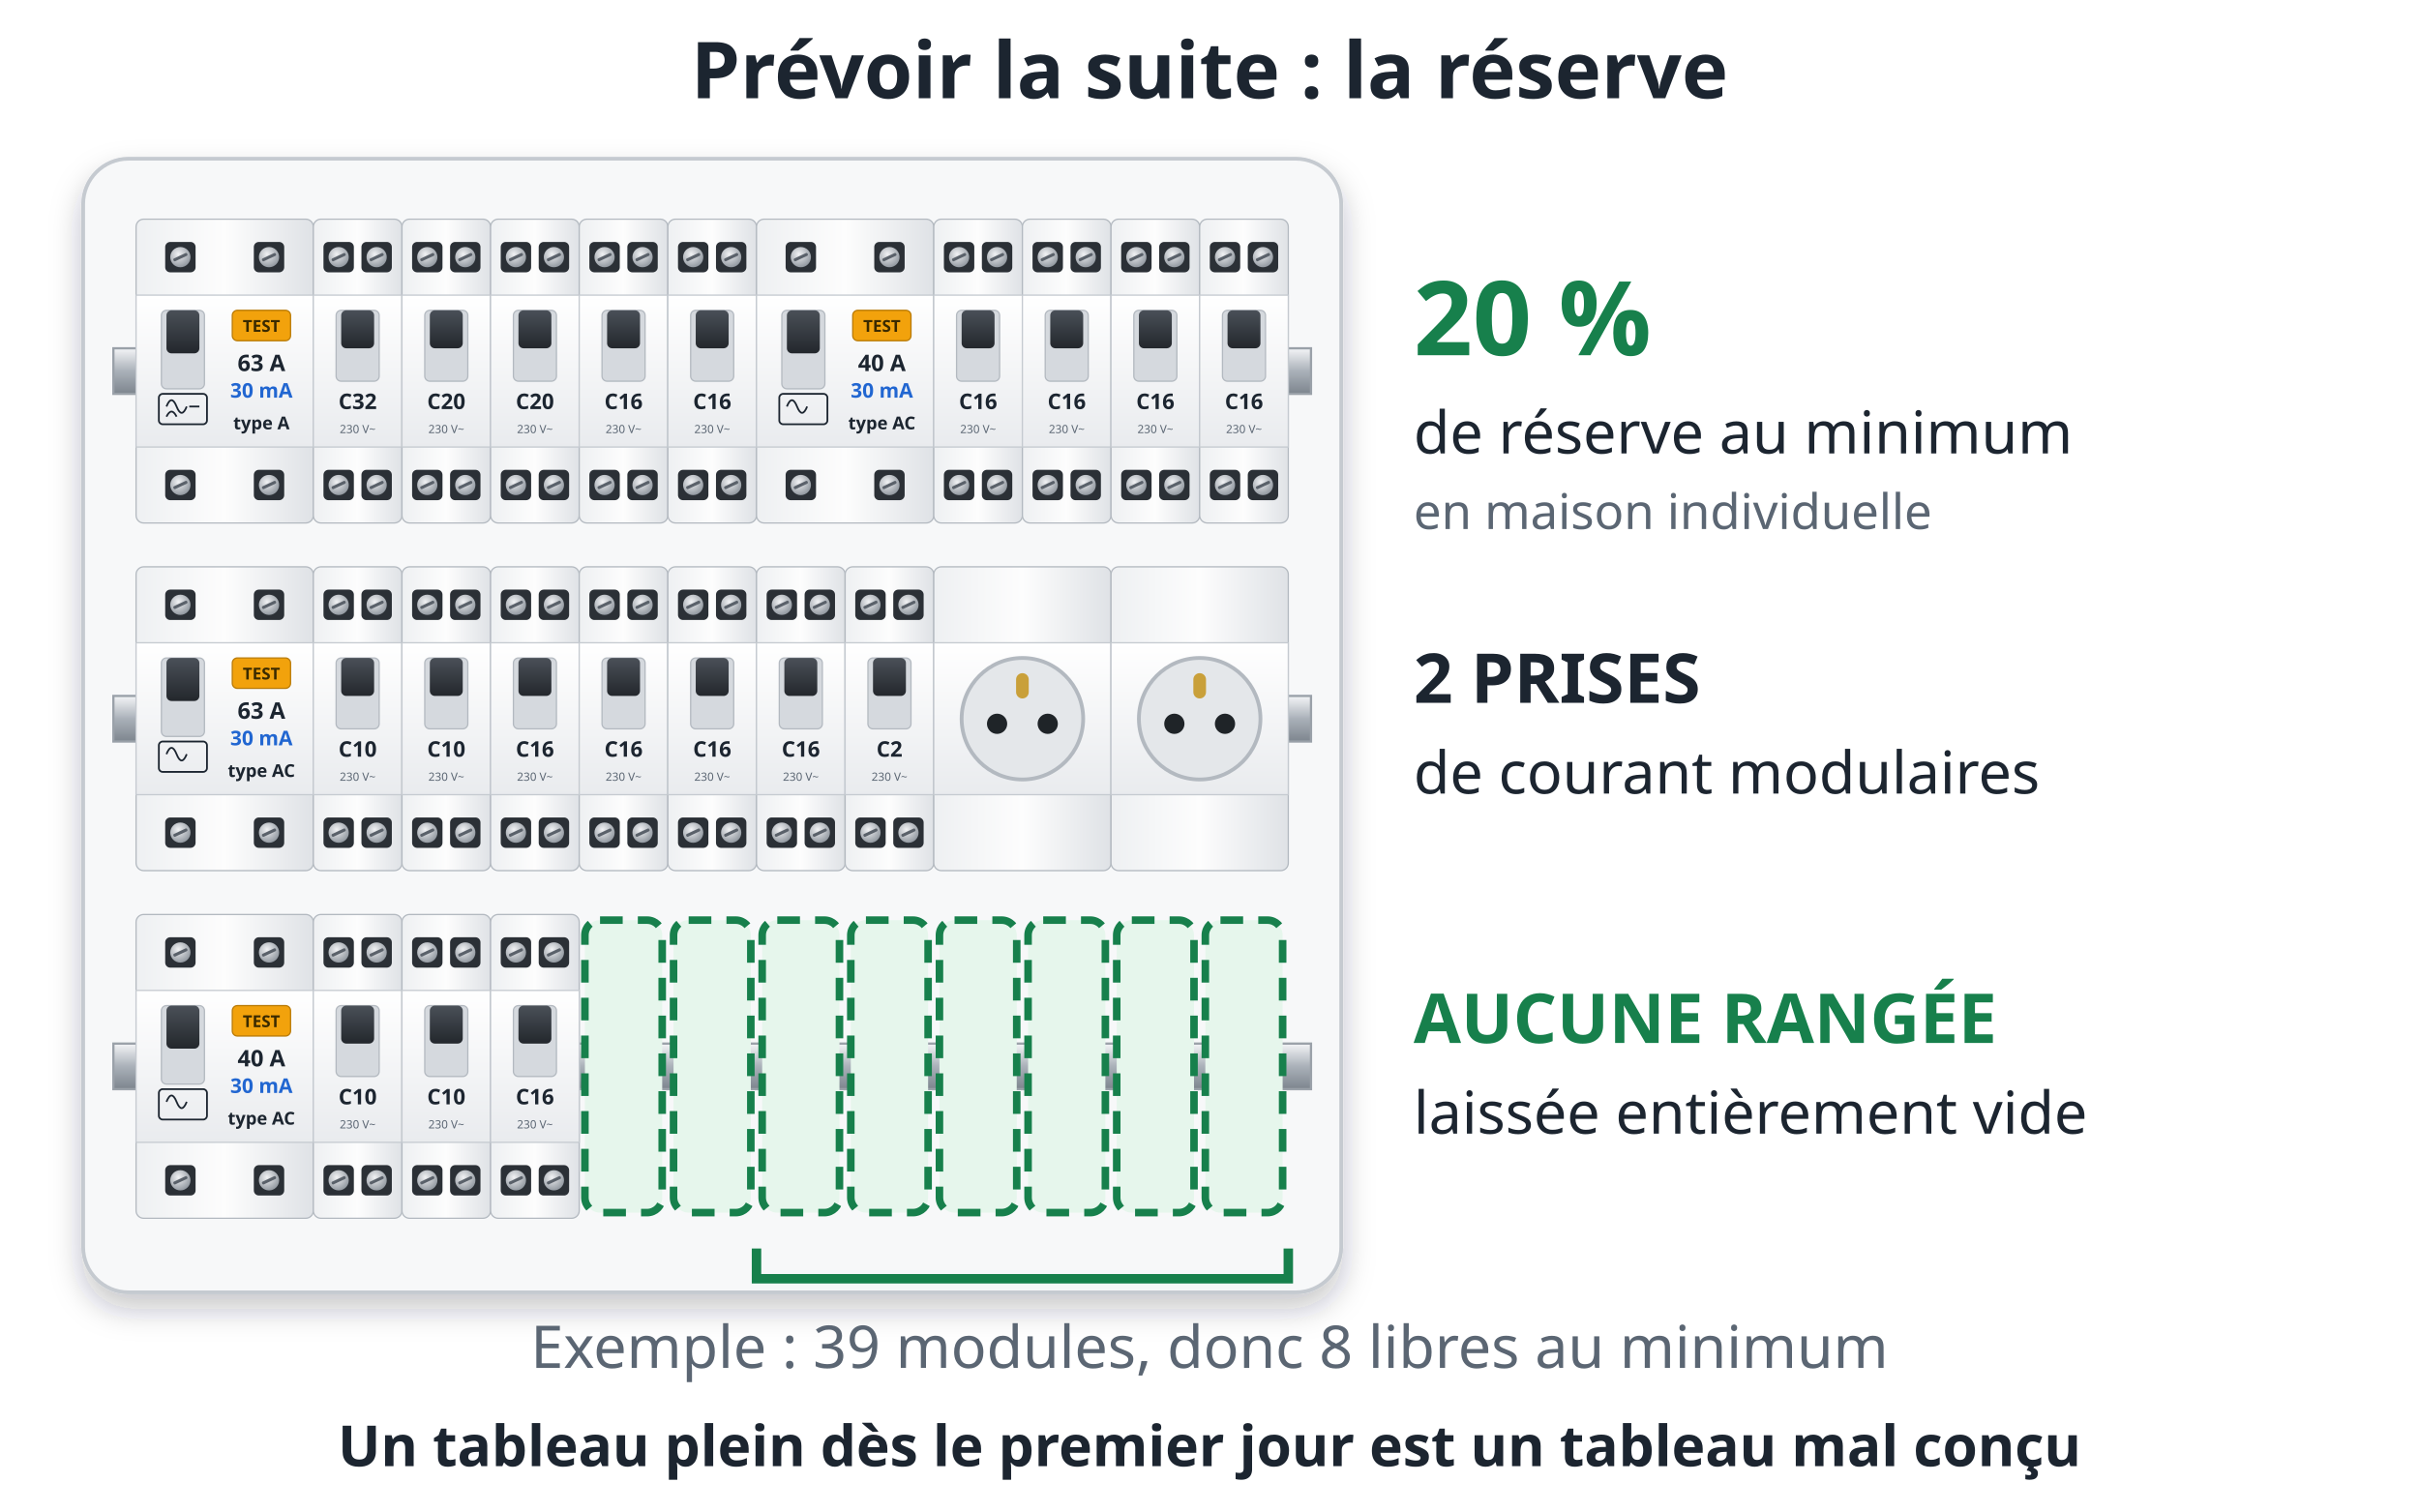
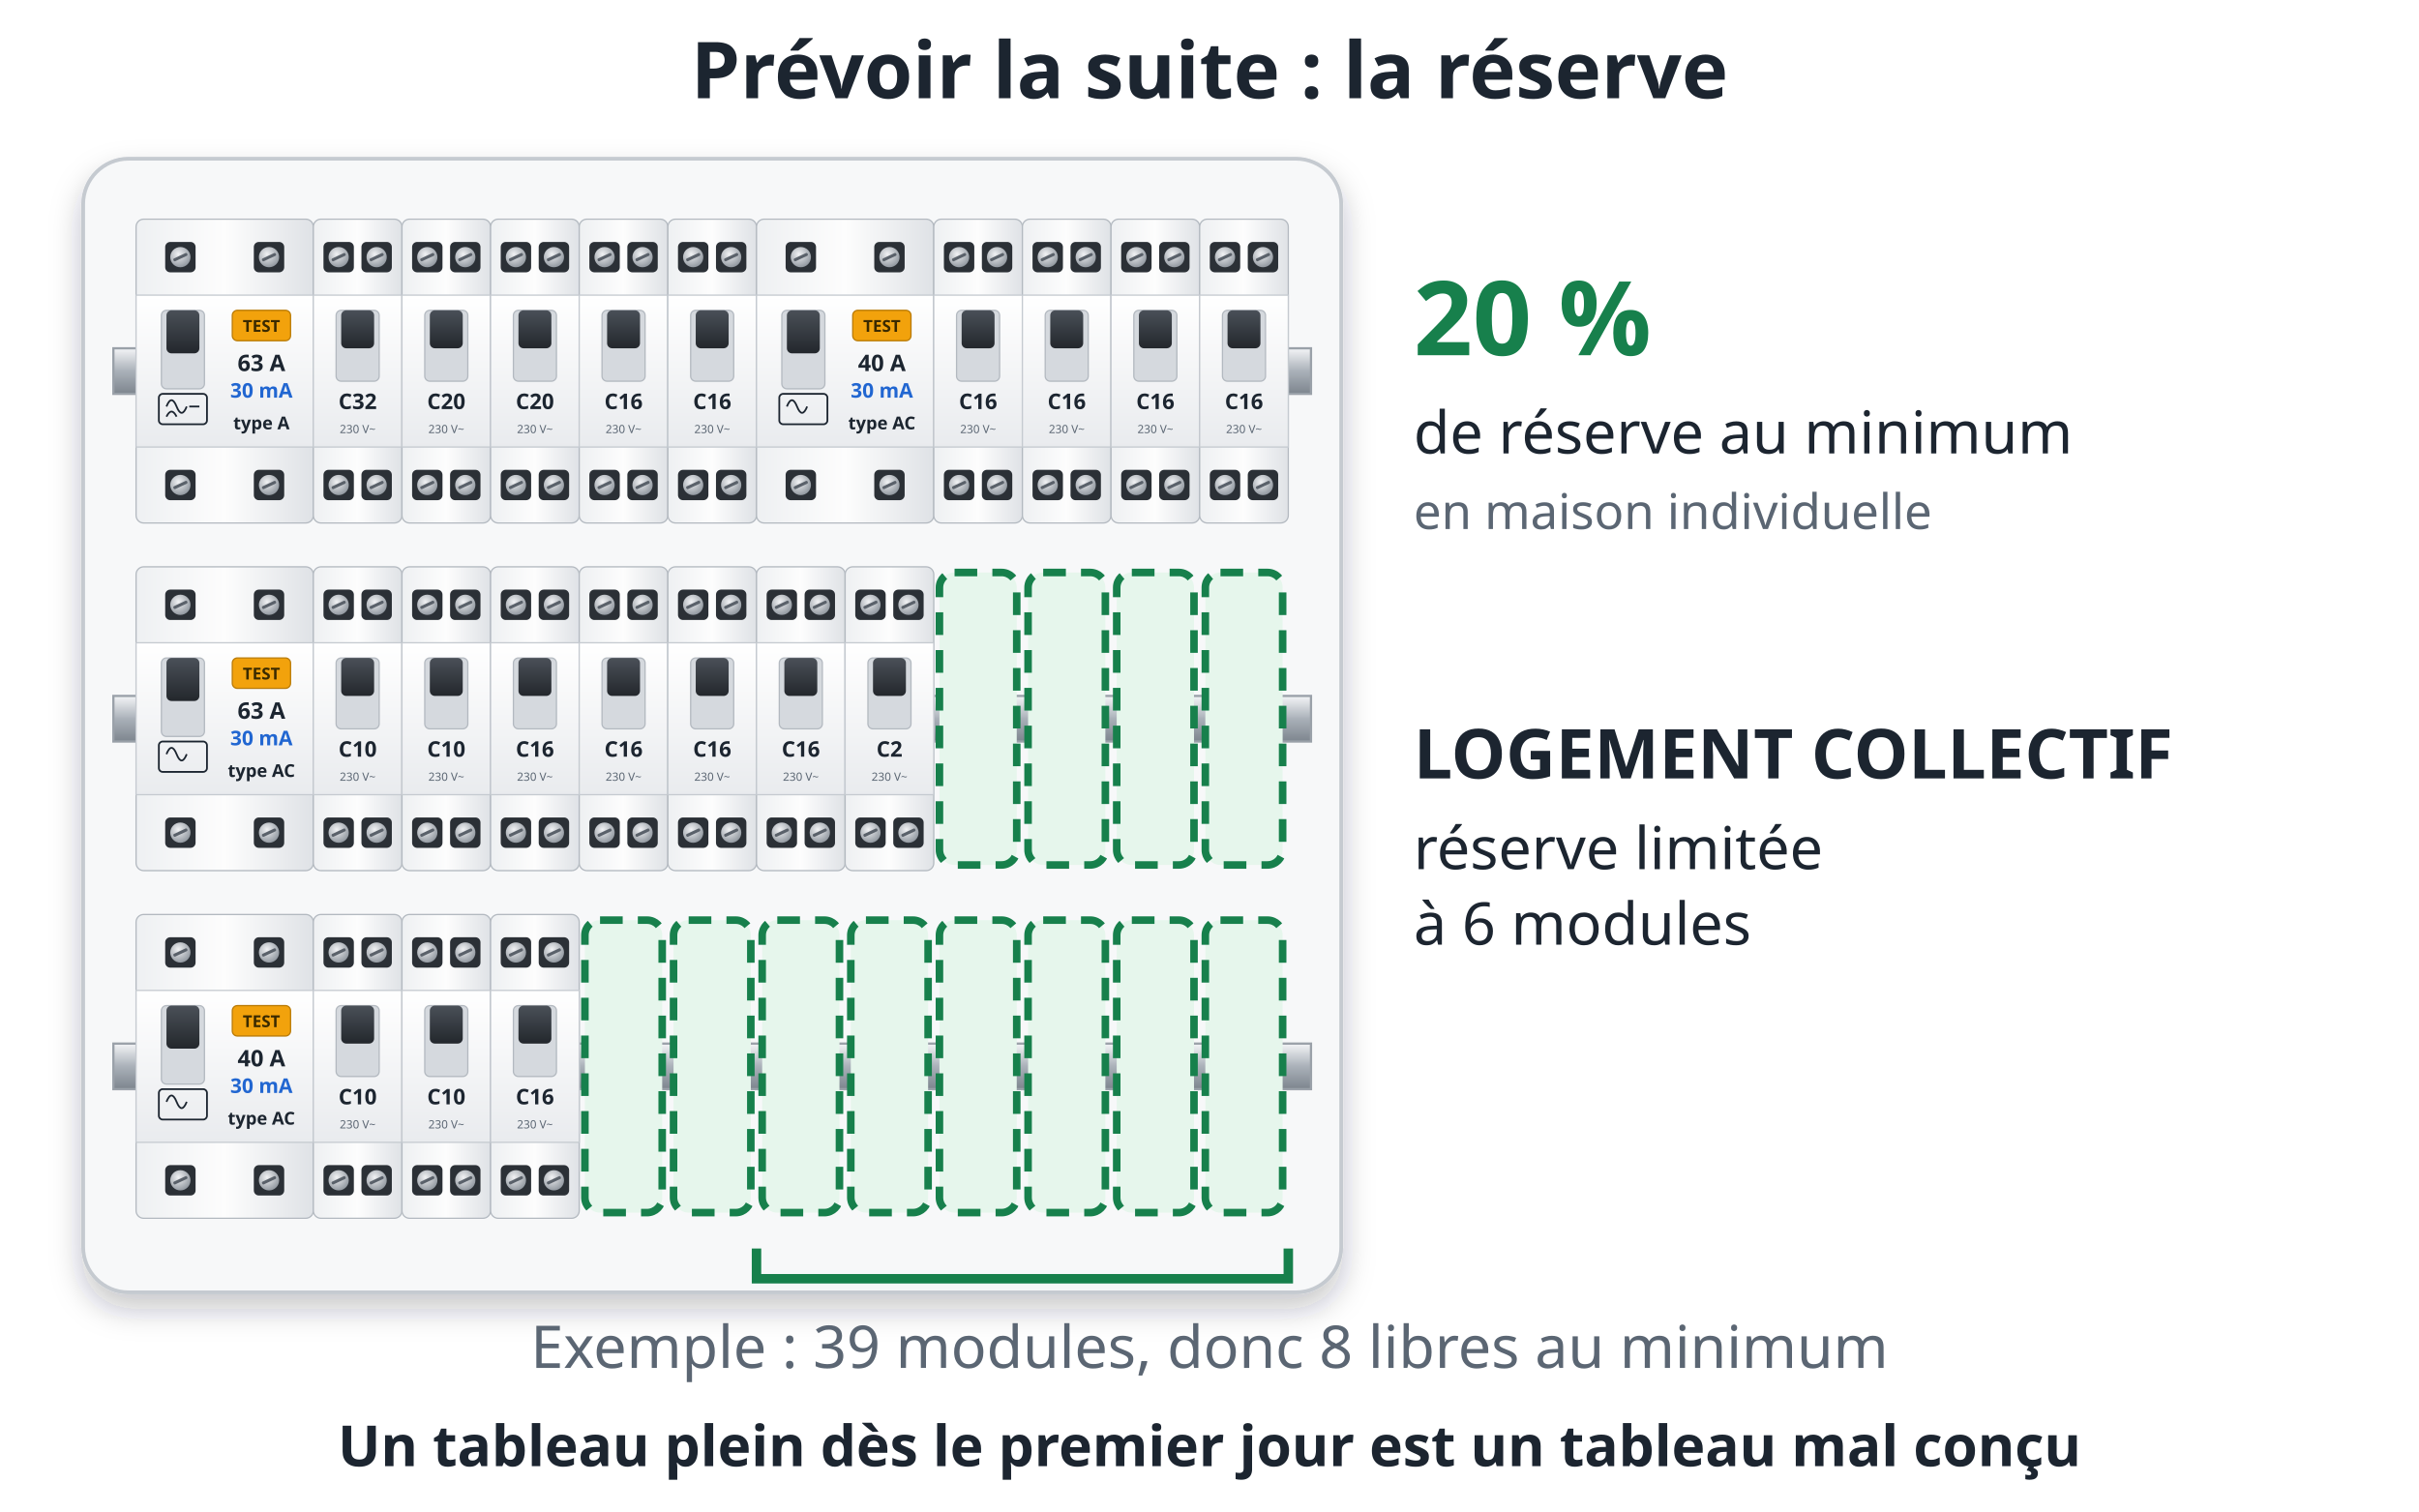
- <svg xmlns="http://www.w3.org/2000/svg" viewBox="0 0 640 400" font-family="'Segoe UI',system-ui,sans-serif" role="img" aria-label="Dans le tableau d'une maison individuelle : au moins 20 % de réserve, répartie dans les rangées sans en laisser une vide, et 2 prises de courant modulaires">
+ <svg xmlns="http://www.w3.org/2000/svg" viewBox="0 0 640 400" font-family="'Segoe UI',system-ui,sans-serif" role="img" aria-label="Dans le tableau d'une maison individuelle : au moins 20 % de réserve. En logement collectif, cette réserve est limitée à 6 modules">
  <defs>
    <linearGradient id="corps" x1="0" y1="0" x2="1" y2="0">
      <stop offset="0" stop-color="#eef0f2" />
      <stop offset=".5" stop-color="#fdfdfd" />
      <stop offset="1" stop-color="#dfe2e6" />
    </linearGradient>
    <linearGradient id="nez" x1="0" y1="0" x2="0" y2="1">
      <stop offset="0" stop-color="#ffffff" />
      <stop offset="1" stop-color="#e9ebee" />
    </linearGradient>
    <linearGradient id="manette" x1="0" y1="0" x2="0" y2="1">
      <stop offset="0" stop-color="#4a5058" />
      <stop offset="1" stop-color="#23272c" />
    </linearGradient>
    <radialGradient id="vis" cx=".4" cy=".35" r=".7">
      <stop offset="0" stop-color="#f1f2f4" />
      <stop offset="1" stop-color="#8d949c" />
    </radialGradient>
    <linearGradient id="cuivreH" x1="0" y1="0" x2="0" y2="1">
      <stop offset="0" stop-color="#f0b77a" />
      <stop offset=".5" stop-color="#c9782f" />
      <stop offset="1" stop-color="#8f4f17" />
    </linearGradient>
    <linearGradient id="cuivreV" x1="0" y1="0" x2="1" y2="0">
      <stop offset="0" stop-color="#8f4f17" />
      <stop offset=".45" stop-color="#f0b77a" />
      <stop offset="1" stop-color="#9a5a1f" />
    </linearGradient>
    <linearGradient id="acierH" x1="0" y1="0" x2="0" y2="1">
      <stop offset="0" stop-color="#f4f5f7" />
      <stop offset=".5" stop-color="#aab1b9" />
      <stop offset="1" stop-color="#7d858e" />
    </linearGradient>
    <linearGradient id="cylH" x1="0" y1="0" x2="0" y2="1">
      <stop offset="0" stop-color="#d9dde1" />
      <stop offset=".35" stop-color="#ffffff" />
      <stop offset="1" stop-color="#c3c8ce" />
    </linearGradient>
    <linearGradient id="gaineV" x1="0" y1="0" x2="1" y2="0">
      <stop offset="0" stop-color="#a81d1d" />
      <stop offset=".4" stop-color="#ef4a4a" />
      <stop offset="1" stop-color="#b02020" />
    </linearGradient>
    <linearGradient id="chaud" x1="0" y1="0" x2="1" y2="0">
      <stop offset="0" stop-color="#3a3f46" />
      <stop offset=".5" stop-color="#e8590c" />
      <stop offset="1" stop-color="#ff3b1f" />
    </linearGradient>
    <linearGradient id="icta" x1="0" y1="0" x2="0" y2="1">
      <stop offset="0" stop-color="#8d949c" />
      <stop offset=".3" stop-color="#dfe3e7" />
      <stop offset="1" stop-color="#6b727a" />
    </linearGradient>
    <linearGradient id="tpc" x1="0" y1="0" x2="0" y2="1">
      <stop offset="0" stop-color="#b02020" />
      <stop offset=".3" stop-color="#ff6b5e" />
      <stop offset="1" stop-color="#8e1414" />
    </linearGradient>
    <linearGradient id="irl" x1="0" y1="0" x2="0" y2="1">
      <stop offset="0" stop-color="#aab1b9" />
      <stop offset=".3" stop-color="#f1f3f5" />
      <stop offset="1" stop-color="#8d949c" />
    </linearGradient>
    <linearGradient id="terre" x1="0" y1="0" x2="0" y2="1">
      <stop offset="0" stop-color="#c9a877" />
      <stop offset="1" stop-color="#a98557" />
    </linearGradient>
    <pattern id="vj" width="16" height="16" patternUnits="userSpaceOnUse" patternTransform="rotate(35)">
      <rect width="16" height="16" fill="#2e9e4f" />
      <rect width="7" height="16" fill="#f2d21a" />
    </pattern>
    <filter id="ombre" x="-15%" y="-15%" width="130%" height="140%">
      <feDropShadow dx="0" dy="4" stdDeviation="4" flood-color="#1b2430" flood-opacity=".25" />
    </filter>
    <g id="borne">
      <rect x="-12" y="-12" width="24" height="24" rx="4" fill="#2b3036" />
      <circle r="8" fill="url(#vis)" />
      <rect x="-6" y="-1.2" width="12" height="2.4" rx="1" fill="#5a616a" transform="rotate(-25)" />
    </g>
  </defs>
  <text x="320.0" y="26" text-anchor="middle" font-size="20.8" font-weight="800" fill="#1c2530">Prévoir la suite : la réserve</text>
  <g filter="url(#ombre)">
    <rect x="22" y="42" width="332.85" height="300" rx="12" fill="#f7f8f9" stroke="#c5cad0" />
  </g>
  <rect x="30" y="92.17" width="316.85" height="12.06" fill="url(#acierH)" stroke="#9aa1a9" stroke-width=".6" />
  <g transform="translate(36 58) scale(0.335)">
    <rect width="140" height="240" rx="6" fill="url(#corps)" stroke="#b3b9c0" />
    <rect y="60" width="140" height="120" fill="url(#nez)" stroke="#c5cad0" />
    <use href="#borne" x="35" y="30" />
    <use href="#borne" x="105" y="30" />
    <use href="#borne" x="35" y="210" />
    <use href="#borne" x="105" y="210" />
    <rect x="20" y="72" width="34" height="62" rx="4" fill="#d5d9de" stroke="#b3b9c0" />
    <rect x="24" y="72" width="26" height="34" rx="4" fill="url(#manette)" />
    <rect x="76" y="72" width="46" height="24" rx="4" fill="#f2a20c" stroke="#b97a05" />
    <text x="99" y="89" text-anchor="middle" font-size="13" font-weight="800" fill="#3a2a00">TEST</text>
    <text x="99" y="120" text-anchor="middle" font-size="18" font-weight="800" fill="#1c2530">63 A</text>
    <text x="99" y="141" text-anchor="middle" font-size="16" font-weight="800" fill="#2166d1">30 mA</text>
    <g transform="translate(0 -84)">
      <rect x="18" y="222" width="38" height="24" rx="3" fill="none" stroke="#1c2530" stroke-width="1.4" />
      <path d="M24 232 q4 -10 8 0 t8 0" fill="none" stroke="#1c2530" stroke-width="1.4" />
      <path d="M24 240 q4 -8 8 0 M40 240 h0" fill="none" stroke="#1c2530" stroke-width="1.4" />
      <path d="M42 232 h8" stroke="#1c2530" stroke-width="1.4" />
    </g>
    <text x="99" y="166" text-anchor="middle" font-size="14" font-weight="800" fill="#1c2530">type A</text>
  </g>
  <g transform="translate(82.9 58) scale(0.335)">
    <rect width="70" height="240" rx="6" fill="url(#corps)" stroke="#b3b9c0" />
    <rect y="60" width="70" height="120" fill="url(#nez)" stroke="#c5cad0" />
    <use href="#borne" x="20" y="30" />
    <use href="#borne" x="50" y="30" />
    <use href="#borne" x="20" y="210" />
    <use href="#borne" x="50" y="210" />
    <rect x="18" y="72" width="34" height="56" rx="4" fill="#d5d9de" stroke="#b3b9c0" />
    <rect x="22" y="72" width="26" height="30" rx="4" fill="url(#manette)" />
    <text x="35" y="150" text-anchor="middle" font-size="17" font-weight="800" fill="#1c2530">C32</text>
    <text x="35" y="169" text-anchor="middle" font-size="9" font-weight="500" fill="#5b6673">230 V~</text>
  </g>
  <g transform="translate(106.35 58) scale(0.335)">
    <rect width="70" height="240" rx="6" fill="url(#corps)" stroke="#b3b9c0" />
    <rect y="60" width="70" height="120" fill="url(#nez)" stroke="#c5cad0" />
    <use href="#borne" x="20" y="30" />
    <use href="#borne" x="50" y="30" />
    <use href="#borne" x="20" y="210" />
    <use href="#borne" x="50" y="210" />
    <rect x="18" y="72" width="34" height="56" rx="4" fill="#d5d9de" stroke="#b3b9c0" />
    <rect x="22" y="72" width="26" height="30" rx="4" fill="url(#manette)" />
    <text x="35" y="150" text-anchor="middle" font-size="17" font-weight="800" fill="#1c2530">C20</text>
    <text x="35" y="169" text-anchor="middle" font-size="9" font-weight="500" fill="#5b6673">230 V~</text>
  </g>
  <g transform="translate(129.8 58) scale(0.335)">
    <rect width="70" height="240" rx="6" fill="url(#corps)" stroke="#b3b9c0" />
    <rect y="60" width="70" height="120" fill="url(#nez)" stroke="#c5cad0" />
    <use href="#borne" x="20" y="30" />
    <use href="#borne" x="50" y="30" />
    <use href="#borne" x="20" y="210" />
    <use href="#borne" x="50" y="210" />
    <rect x="18" y="72" width="34" height="56" rx="4" fill="#d5d9de" stroke="#b3b9c0" />
    <rect x="22" y="72" width="26" height="30" rx="4" fill="url(#manette)" />
    <text x="35" y="150" text-anchor="middle" font-size="17" font-weight="800" fill="#1c2530">C20</text>
    <text x="35" y="169" text-anchor="middle" font-size="9" font-weight="500" fill="#5b6673">230 V~</text>
  </g>
  <g transform="translate(153.25 58) scale(0.335)">
    <rect width="70" height="240" rx="6" fill="url(#corps)" stroke="#b3b9c0" />
    <rect y="60" width="70" height="120" fill="url(#nez)" stroke="#c5cad0" />
    <use href="#borne" x="20" y="30" />
    <use href="#borne" x="50" y="30" />
    <use href="#borne" x="20" y="210" />
    <use href="#borne" x="50" y="210" />
    <rect x="18" y="72" width="34" height="56" rx="4" fill="#d5d9de" stroke="#b3b9c0" />
    <rect x="22" y="72" width="26" height="30" rx="4" fill="url(#manette)" />
    <text x="35" y="150" text-anchor="middle" font-size="17" font-weight="800" fill="#1c2530">C16</text>
    <text x="35" y="169" text-anchor="middle" font-size="9" font-weight="500" fill="#5b6673">230 V~</text>
  </g>
  <g transform="translate(176.7 58) scale(0.335)">
    <rect width="70" height="240" rx="6" fill="url(#corps)" stroke="#b3b9c0" />
    <rect y="60" width="70" height="120" fill="url(#nez)" stroke="#c5cad0" />
    <use href="#borne" x="20" y="30" />
    <use href="#borne" x="50" y="30" />
    <use href="#borne" x="20" y="210" />
    <use href="#borne" x="50" y="210" />
    <rect x="18" y="72" width="34" height="56" rx="4" fill="#d5d9de" stroke="#b3b9c0" />
    <rect x="22" y="72" width="26" height="30" rx="4" fill="url(#manette)" />
    <text x="35" y="150" text-anchor="middle" font-size="17" font-weight="800" fill="#1c2530">C16</text>
    <text x="35" y="169" text-anchor="middle" font-size="9" font-weight="500" fill="#5b6673">230 V~</text>
  </g>
  <g transform="translate(200.15 58) scale(0.335)">
    <rect width="140" height="240" rx="6" fill="url(#corps)" stroke="#b3b9c0" />
    <rect y="60" width="140" height="120" fill="url(#nez)" stroke="#c5cad0" />
    <use href="#borne" x="35" y="30" />
    <use href="#borne" x="105" y="30" />
    <use href="#borne" x="35" y="210" />
    <use href="#borne" x="105" y="210" />
    <rect x="20" y="72" width="34" height="62" rx="4" fill="#d5d9de" stroke="#b3b9c0" />
    <rect x="24" y="72" width="26" height="34" rx="4" fill="url(#manette)" />
    <rect x="76" y="72" width="46" height="24" rx="4" fill="#f2a20c" stroke="#b97a05" />
    <text x="99" y="89" text-anchor="middle" font-size="13" font-weight="800" fill="#3a2a00">TEST</text>
    <text x="99" y="120" text-anchor="middle" font-size="18" font-weight="800" fill="#1c2530">40 A</text>
    <text x="99" y="141" text-anchor="middle" font-size="16" font-weight="800" fill="#2166d1">30 mA</text>
    <g transform="translate(0 -84)">
      <rect x="18" y="222" width="38" height="24" rx="3" fill="none" stroke="#1c2530" stroke-width="1.4" />
      <path d="M24 232 q4 -10 8 0 t8 0" fill="none" stroke="#1c2530" stroke-width="1.4" />
    </g>
    <text x="99" y="166" text-anchor="middle" font-size="14" font-weight="800" fill="#1c2530">type AC</text>
  </g>
  <g transform="translate(247.05 58) scale(0.335)">
    <rect width="70" height="240" rx="6" fill="url(#corps)" stroke="#b3b9c0" />
    <rect y="60" width="70" height="120" fill="url(#nez)" stroke="#c5cad0" />
    <use href="#borne" x="20" y="30" />
    <use href="#borne" x="50" y="30" />
    <use href="#borne" x="20" y="210" />
    <use href="#borne" x="50" y="210" />
    <rect x="18" y="72" width="34" height="56" rx="4" fill="#d5d9de" stroke="#b3b9c0" />
    <rect x="22" y="72" width="26" height="30" rx="4" fill="url(#manette)" />
    <text x="35" y="150" text-anchor="middle" font-size="17" font-weight="800" fill="#1c2530">C16</text>
    <text x="35" y="169" text-anchor="middle" font-size="9" font-weight="500" fill="#5b6673">230 V~</text>
  </g>
  <g transform="translate(270.5 58) scale(0.335)">
    <rect width="70" height="240" rx="6" fill="url(#corps)" stroke="#b3b9c0" />
    <rect y="60" width="70" height="120" fill="url(#nez)" stroke="#c5cad0" />
    <use href="#borne" x="20" y="30" />
    <use href="#borne" x="50" y="30" />
    <use href="#borne" x="20" y="210" />
    <use href="#borne" x="50" y="210" />
    <rect x="18" y="72" width="34" height="56" rx="4" fill="#d5d9de" stroke="#b3b9c0" />
    <rect x="22" y="72" width="26" height="30" rx="4" fill="url(#manette)" />
    <text x="35" y="150" text-anchor="middle" font-size="17" font-weight="800" fill="#1c2530">C16</text>
    <text x="35" y="169" text-anchor="middle" font-size="9" font-weight="500" fill="#5b6673">230 V~</text>
  </g>
  <g transform="translate(293.95 58) scale(0.335)">
    <rect width="70" height="240" rx="6" fill="url(#corps)" stroke="#b3b9c0" />
    <rect y="60" width="70" height="120" fill="url(#nez)" stroke="#c5cad0" />
    <use href="#borne" x="20" y="30" />
    <use href="#borne" x="50" y="30" />
    <use href="#borne" x="20" y="210" />
    <use href="#borne" x="50" y="210" />
    <rect x="18" y="72" width="34" height="56" rx="4" fill="#d5d9de" stroke="#b3b9c0" />
    <rect x="22" y="72" width="26" height="30" rx="4" fill="url(#manette)" />
    <text x="35" y="150" text-anchor="middle" font-size="17" font-weight="800" fill="#1c2530">C16</text>
    <text x="35" y="169" text-anchor="middle" font-size="9" font-weight="500" fill="#5b6673">230 V~</text>
  </g>
  <g transform="translate(317.4 58) scale(0.335)">
    <rect width="70" height="240" rx="6" fill="url(#corps)" stroke="#b3b9c0" />
    <rect y="60" width="70" height="120" fill="url(#nez)" stroke="#c5cad0" />
    <use href="#borne" x="20" y="30" />
    <use href="#borne" x="50" y="30" />
    <use href="#borne" x="20" y="210" />
    <use href="#borne" x="50" y="210" />
    <rect x="18" y="72" width="34" height="56" rx="4" fill="#d5d9de" stroke="#b3b9c0" />
    <rect x="22" y="72" width="26" height="30" rx="4" fill="url(#manette)" />
    <text x="35" y="150" text-anchor="middle" font-size="17" font-weight="800" fill="#1c2530">C16</text>
    <text x="35" y="169" text-anchor="middle" font-size="9" font-weight="500" fill="#5b6673">230 V~</text>
  </g>
  <rect x="30" y="184.17" width="316.85" height="12.06" fill="url(#acierH)" stroke="#9aa1a9" stroke-width=".6" />
  <g transform="translate(36 150) scale(0.335)">
    <rect width="140" height="240" rx="6" fill="url(#corps)" stroke="#b3b9c0" />
    <rect y="60" width="140" height="120" fill="url(#nez)" stroke="#c5cad0" />
    <use href="#borne" x="35" y="30" />
    <use href="#borne" x="105" y="30" />
    <use href="#borne" x="35" y="210" />
    <use href="#borne" x="105" y="210" />
    <rect x="20" y="72" width="34" height="62" rx="4" fill="#d5d9de" stroke="#b3b9c0" />
    <rect x="24" y="72" width="26" height="34" rx="4" fill="url(#manette)" />
    <rect x="76" y="72" width="46" height="24" rx="4" fill="#f2a20c" stroke="#b97a05" />
    <text x="99" y="89" text-anchor="middle" font-size="13" font-weight="800" fill="#3a2a00">TEST</text>
    <text x="99" y="120" text-anchor="middle" font-size="18" font-weight="800" fill="#1c2530">63 A</text>
    <text x="99" y="141" text-anchor="middle" font-size="16" font-weight="800" fill="#2166d1">30 mA</text>
    <g transform="translate(0 -84)">
      <rect x="18" y="222" width="38" height="24" rx="3" fill="none" stroke="#1c2530" stroke-width="1.4" />
      <path d="M24 232 q4 -10 8 0 t8 0" fill="none" stroke="#1c2530" stroke-width="1.4" />
    </g>
    <text x="99" y="166" text-anchor="middle" font-size="14" font-weight="800" fill="#1c2530">type AC</text>
  </g>
  <g transform="translate(82.9 150) scale(0.335)">
    <rect width="70" height="240" rx="6" fill="url(#corps)" stroke="#b3b9c0" />
    <rect y="60" width="70" height="120" fill="url(#nez)" stroke="#c5cad0" />
    <use href="#borne" x="20" y="30" />
    <use href="#borne" x="50" y="30" />
    <use href="#borne" x="20" y="210" />
    <use href="#borne" x="50" y="210" />
    <rect x="18" y="72" width="34" height="56" rx="4" fill="#d5d9de" stroke="#b3b9c0" />
    <rect x="22" y="72" width="26" height="30" rx="4" fill="url(#manette)" />
    <text x="35" y="150" text-anchor="middle" font-size="17" font-weight="800" fill="#1c2530">C10</text>
    <text x="35" y="169" text-anchor="middle" font-size="9" font-weight="500" fill="#5b6673">230 V~</text>
  </g>
  <g transform="translate(106.35 150) scale(0.335)">
    <rect width="70" height="240" rx="6" fill="url(#corps)" stroke="#b3b9c0" />
    <rect y="60" width="70" height="120" fill="url(#nez)" stroke="#c5cad0" />
    <use href="#borne" x="20" y="30" />
    <use href="#borne" x="50" y="30" />
    <use href="#borne" x="20" y="210" />
    <use href="#borne" x="50" y="210" />
    <rect x="18" y="72" width="34" height="56" rx="4" fill="#d5d9de" stroke="#b3b9c0" />
    <rect x="22" y="72" width="26" height="30" rx="4" fill="url(#manette)" />
    <text x="35" y="150" text-anchor="middle" font-size="17" font-weight="800" fill="#1c2530">C10</text>
    <text x="35" y="169" text-anchor="middle" font-size="9" font-weight="500" fill="#5b6673">230 V~</text>
  </g>
  <g transform="translate(129.8 150) scale(0.335)">
    <rect width="70" height="240" rx="6" fill="url(#corps)" stroke="#b3b9c0" />
    <rect y="60" width="70" height="120" fill="url(#nez)" stroke="#c5cad0" />
    <use href="#borne" x="20" y="30" />
    <use href="#borne" x="50" y="30" />
    <use href="#borne" x="20" y="210" />
    <use href="#borne" x="50" y="210" />
    <rect x="18" y="72" width="34" height="56" rx="4" fill="#d5d9de" stroke="#b3b9c0" />
    <rect x="22" y="72" width="26" height="30" rx="4" fill="url(#manette)" />
    <text x="35" y="150" text-anchor="middle" font-size="17" font-weight="800" fill="#1c2530">C16</text>
    <text x="35" y="169" text-anchor="middle" font-size="9" font-weight="500" fill="#5b6673">230 V~</text>
  </g>
  <g transform="translate(153.25 150) scale(0.335)">
    <rect width="70" height="240" rx="6" fill="url(#corps)" stroke="#b3b9c0" />
    <rect y="60" width="70" height="120" fill="url(#nez)" stroke="#c5cad0" />
    <use href="#borne" x="20" y="30" />
    <use href="#borne" x="50" y="30" />
    <use href="#borne" x="20" y="210" />
    <use href="#borne" x="50" y="210" />
    <rect x="18" y="72" width="34" height="56" rx="4" fill="#d5d9de" stroke="#b3b9c0" />
    <rect x="22" y="72" width="26" height="30" rx="4" fill="url(#manette)" />
    <text x="35" y="150" text-anchor="middle" font-size="17" font-weight="800" fill="#1c2530">C16</text>
    <text x="35" y="169" text-anchor="middle" font-size="9" font-weight="500" fill="#5b6673">230 V~</text>
  </g>
  <g transform="translate(176.7 150) scale(0.335)">
    <rect width="70" height="240" rx="6" fill="url(#corps)" stroke="#b3b9c0" />
    <rect y="60" width="70" height="120" fill="url(#nez)" stroke="#c5cad0" />
    <use href="#borne" x="20" y="30" />
    <use href="#borne" x="50" y="30" />
    <use href="#borne" x="20" y="210" />
    <use href="#borne" x="50" y="210" />
    <rect x="18" y="72" width="34" height="56" rx="4" fill="#d5d9de" stroke="#b3b9c0" />
    <rect x="22" y="72" width="26" height="30" rx="4" fill="url(#manette)" />
    <text x="35" y="150" text-anchor="middle" font-size="17" font-weight="800" fill="#1c2530">C16</text>
    <text x="35" y="169" text-anchor="middle" font-size="9" font-weight="500" fill="#5b6673">230 V~</text>
  </g>
  <g transform="translate(200.15 150) scale(0.335)">
    <rect width="70" height="240" rx="6" fill="url(#corps)" stroke="#b3b9c0" />
    <rect y="60" width="70" height="120" fill="url(#nez)" stroke="#c5cad0" />
    <use href="#borne" x="20" y="30" />
    <use href="#borne" x="50" y="30" />
    <use href="#borne" x="20" y="210" />
    <use href="#borne" x="50" y="210" />
    <rect x="18" y="72" width="34" height="56" rx="4" fill="#d5d9de" stroke="#b3b9c0" />
    <rect x="22" y="72" width="26" height="30" rx="4" fill="url(#manette)" />
    <text x="35" y="150" text-anchor="middle" font-size="17" font-weight="800" fill="#1c2530">C16</text>
    <text x="35" y="169" text-anchor="middle" font-size="9" font-weight="500" fill="#5b6673">230 V~</text>
  </g>
  <g transform="translate(223.6 150) scale(0.335)">
    <rect width="70" height="240" rx="6" fill="url(#corps)" stroke="#b3b9c0" />
    <rect y="60" width="70" height="120" fill="url(#nez)" stroke="#c5cad0" />
    <use href="#borne" x="20" y="30" />
    <use href="#borne" x="50" y="30" />
    <use href="#borne" x="20" y="210" />
    <use href="#borne" x="50" y="210" />
    <rect x="18" y="72" width="34" height="56" rx="4" fill="#d5d9de" stroke="#b3b9c0" />
    <rect x="22" y="72" width="26" height="30" rx="4" fill="url(#manette)" />
    <text x="35" y="150" text-anchor="middle" font-size="17" font-weight="800" fill="#1c2530">C2</text>
    <text x="35" y="169" text-anchor="middle" font-size="9" font-weight="500" fill="#5b6673">230 V~</text>
  </g>
-   <g transform="translate(247.05 150) scale(0.335)">
-     <rect width="140" height="240" rx="6" fill="url(#corps)" stroke="#b3b9c0" />
-     <rect y="60" width="140" height="120" fill="url(#nez)" stroke="#c5cad0" />
-     <circle cx="70" cy="120" r="48" fill="#e4e7ea" stroke="#b3b9c0" stroke-width="3" />
-     <circle cx="50" cy="124" r="8" fill="#1f2428" />
-     <circle cx="90" cy="124" r="8" fill="#1f2428" />
-     <rect x="65" y="84" width="10" height="20" rx="5" fill="#c9a03a" />
-   </g>
-   <g transform="translate(293.95 150) scale(0.335)">
-     <rect width="140" height="240" rx="6" fill="url(#corps)" stroke="#b3b9c0" />
-     <rect y="60" width="140" height="120" fill="url(#nez)" stroke="#c5cad0" />
-     <circle cx="70" cy="120" r="48" fill="#e4e7ea" stroke="#b3b9c0" stroke-width="3" />
-     <circle cx="50" cy="124" r="8" fill="#1f2428" />
-     <circle cx="90" cy="124" r="8" fill="#1f2428" />
-     <rect x="65" y="84" width="10" height="20" rx="5" fill="#c9a03a" />
-   </g>
+   <rect x="248.55" y="151.5" width="20.45" height="77.4" rx="4" fill="#e6f6ec" stroke="#17804c" stroke-width="2" stroke-dasharray="6 4" />
+   <rect x="272.0" y="151.5" width="20.45" height="77.4" rx="4" fill="#e6f6ec" stroke="#17804c" stroke-width="2" stroke-dasharray="6 4" />
+   <rect x="295.45" y="151.5" width="20.45" height="77.4" rx="4" fill="#e6f6ec" stroke="#17804c" stroke-width="2" stroke-dasharray="6 4" />
+   <rect x="318.9" y="151.5" width="20.45" height="77.4" rx="4" fill="#e6f6ec" stroke="#17804c" stroke-width="2" stroke-dasharray="6 4" />
  <rect x="30" y="276.17" width="316.85" height="12.06" fill="url(#acierH)" stroke="#9aa1a9" stroke-width=".6" />
  <g transform="translate(36 242) scale(0.335)">
    <rect width="140" height="240" rx="6" fill="url(#corps)" stroke="#b3b9c0" />
    <rect y="60" width="140" height="120" fill="url(#nez)" stroke="#c5cad0" />
    <use href="#borne" x="35" y="30" />
    <use href="#borne" x="105" y="30" />
    <use href="#borne" x="35" y="210" />
    <use href="#borne" x="105" y="210" />
    <rect x="20" y="72" width="34" height="62" rx="4" fill="#d5d9de" stroke="#b3b9c0" />
    <rect x="24" y="72" width="26" height="34" rx="4" fill="url(#manette)" />
    <rect x="76" y="72" width="46" height="24" rx="4" fill="#f2a20c" stroke="#b97a05" />
    <text x="99" y="89" text-anchor="middle" font-size="13" font-weight="800" fill="#3a2a00">TEST</text>
    <text x="99" y="120" text-anchor="middle" font-size="18" font-weight="800" fill="#1c2530">40 A</text>
    <text x="99" y="141" text-anchor="middle" font-size="16" font-weight="800" fill="#2166d1">30 mA</text>
    <g transform="translate(0 -84)">
      <rect x="18" y="222" width="38" height="24" rx="3" fill="none" stroke="#1c2530" stroke-width="1.4" />
      <path d="M24 232 q4 -10 8 0 t8 0" fill="none" stroke="#1c2530" stroke-width="1.4" />
    </g>
    <text x="99" y="166" text-anchor="middle" font-size="14" font-weight="800" fill="#1c2530">type AC</text>
  </g>
  <g transform="translate(82.9 242) scale(0.335)">
    <rect width="70" height="240" rx="6" fill="url(#corps)" stroke="#b3b9c0" />
    <rect y="60" width="70" height="120" fill="url(#nez)" stroke="#c5cad0" />
    <use href="#borne" x="20" y="30" />
    <use href="#borne" x="50" y="30" />
    <use href="#borne" x="20" y="210" />
    <use href="#borne" x="50" y="210" />
    <rect x="18" y="72" width="34" height="56" rx="4" fill="#d5d9de" stroke="#b3b9c0" />
    <rect x="22" y="72" width="26" height="30" rx="4" fill="url(#manette)" />
    <text x="35" y="150" text-anchor="middle" font-size="17" font-weight="800" fill="#1c2530">C10</text>
    <text x="35" y="169" text-anchor="middle" font-size="9" font-weight="500" fill="#5b6673">230 V~</text>
  </g>
  <g transform="translate(106.35 242) scale(0.335)">
    <rect width="70" height="240" rx="6" fill="url(#corps)" stroke="#b3b9c0" />
    <rect y="60" width="70" height="120" fill="url(#nez)" stroke="#c5cad0" />
    <use href="#borne" x="20" y="30" />
    <use href="#borne" x="50" y="30" />
    <use href="#borne" x="20" y="210" />
    <use href="#borne" x="50" y="210" />
    <rect x="18" y="72" width="34" height="56" rx="4" fill="#d5d9de" stroke="#b3b9c0" />
    <rect x="22" y="72" width="26" height="30" rx="4" fill="url(#manette)" />
    <text x="35" y="150" text-anchor="middle" font-size="17" font-weight="800" fill="#1c2530">C10</text>
    <text x="35" y="169" text-anchor="middle" font-size="9" font-weight="500" fill="#5b6673">230 V~</text>
  </g>
  <g transform="translate(129.8 242) scale(0.335)">
    <rect width="70" height="240" rx="6" fill="url(#corps)" stroke="#b3b9c0" />
    <rect y="60" width="70" height="120" fill="url(#nez)" stroke="#c5cad0" />
    <use href="#borne" x="20" y="30" />
    <use href="#borne" x="50" y="30" />
    <use href="#borne" x="20" y="210" />
    <use href="#borne" x="50" y="210" />
    <rect x="18" y="72" width="34" height="56" rx="4" fill="#d5d9de" stroke="#b3b9c0" />
    <rect x="22" y="72" width="26" height="30" rx="4" fill="url(#manette)" />
    <text x="35" y="150" text-anchor="middle" font-size="17" font-weight="800" fill="#1c2530">C16</text>
    <text x="35" y="169" text-anchor="middle" font-size="9" font-weight="500" fill="#5b6673">230 V~</text>
  </g>
  <rect x="154.75" y="243.5" width="20.45" height="77.4" rx="4" fill="#e6f6ec" stroke="#17804c" stroke-width="2" stroke-dasharray="6 4" />
  <rect x="178.2" y="243.5" width="20.45" height="77.4" rx="4" fill="#e6f6ec" stroke="#17804c" stroke-width="2" stroke-dasharray="6 4" />
  <rect x="201.65" y="243.5" width="20.45" height="77.4" rx="4" fill="#e6f6ec" stroke="#17804c" stroke-width="2" stroke-dasharray="6 4" />
  <rect x="225.1" y="243.5" width="20.45" height="77.4" rx="4" fill="#e6f6ec" stroke="#17804c" stroke-width="2" stroke-dasharray="6 4" />
  <rect x="248.55" y="243.5" width="20.45" height="77.4" rx="4" fill="#e6f6ec" stroke="#17804c" stroke-width="2" stroke-dasharray="6 4" />
  <rect x="272.0" y="243.5" width="20.45" height="77.4" rx="4" fill="#e6f6ec" stroke="#17804c" stroke-width="2" stroke-dasharray="6 4" />
  <rect x="295.45" y="243.5" width="20.45" height="77.4" rx="4" fill="#e6f6ec" stroke="#17804c" stroke-width="2" stroke-dasharray="6 4" />
  <rect x="318.9" y="243.5" width="20.45" height="77.4" rx="4" fill="#e6f6ec" stroke="#17804c" stroke-width="2" stroke-dasharray="6 4" />
  <path d="M200.15 330.4 v8 H340.85 v-8" fill="none" stroke="#17804c" stroke-width="2.5" />
  <text x="374" y="94" text-anchor="start" font-size="27.3" font-weight="800" fill="#17804c">20 %</text>
  <text x="374" y="120" text-anchor="start" font-size="15.6" font-weight="500" fill="#1c2530">de réserve au minimum</text>
  <text x="374" y="140" text-anchor="start" font-size="13.0" font-weight="500" fill="#5b6673">en maison individuelle</text>
-   <text x="374" y="186" text-anchor="start" font-size="18.2" font-weight="800" fill="#1c2530">2 PRISES</text>
-   <text x="374" y="210" text-anchor="start" font-size="15.6" font-weight="500" fill="#1c2530">de courant modulaires</text>
-   <text x="374" y="276" text-anchor="start" font-size="18.2" font-weight="800" fill="#17804c">AUCUNE RANGÉE</text>
-   <text x="374" y="300" text-anchor="start" font-size="15.6" font-weight="500" fill="#1c2530">laissée entièrement vide</text>
+   <text x="374" y="206" text-anchor="start" font-size="18.2" font-weight="800" fill="#1c2530">LOGEMENT COLLECTIF</text>
+   <text x="374" y="230" text-anchor="start" font-size="15.6" font-weight="500" fill="#1c2530">réserve limitée</text>
+   <text x="374" y="250" text-anchor="start" font-size="15.6" font-weight="500" fill="#1c2530">à 6 modules</text>
  <text x="320" y="362" text-anchor="middle" font-size="15.6" font-weight="500" fill="#5b6673">Exemple : 39 modules, donc 8 libres au minimum</text>
  <text x="320" y="388" text-anchor="middle" font-size="15.0" font-weight="800" fill="#1c2530">Un tableau plein dès le premier jour est un tableau mal conçu</text>
</svg>
